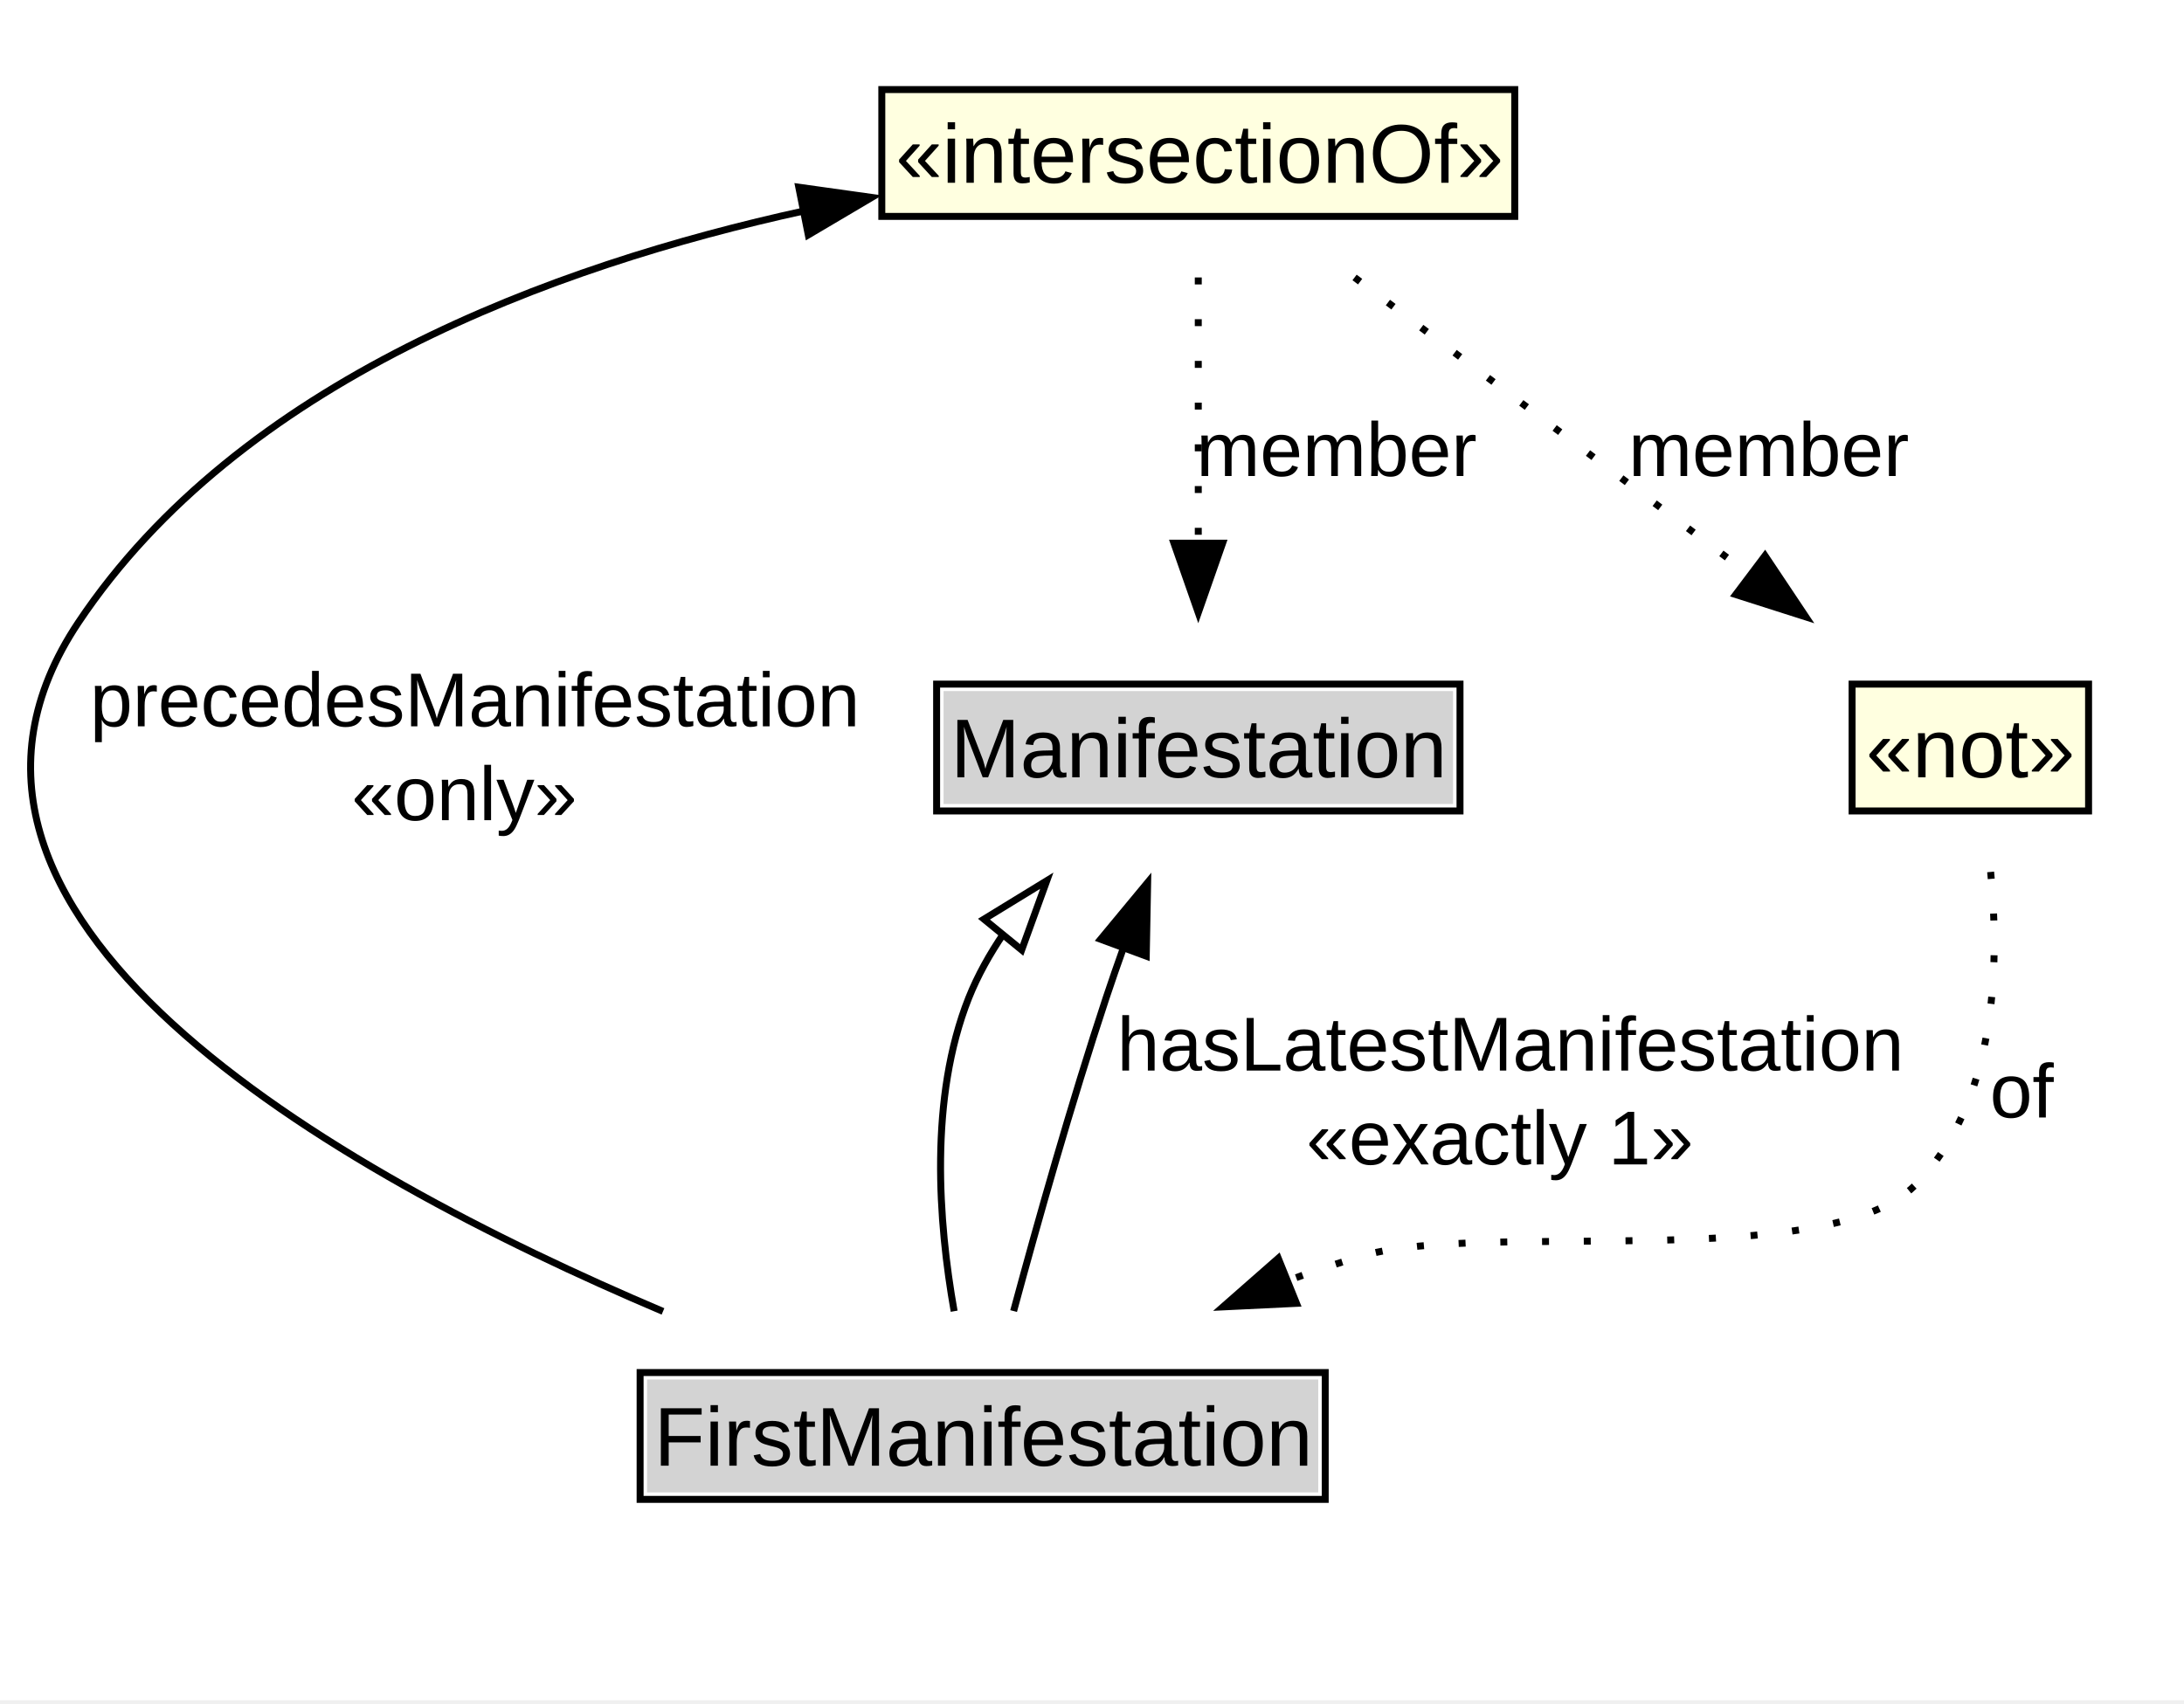
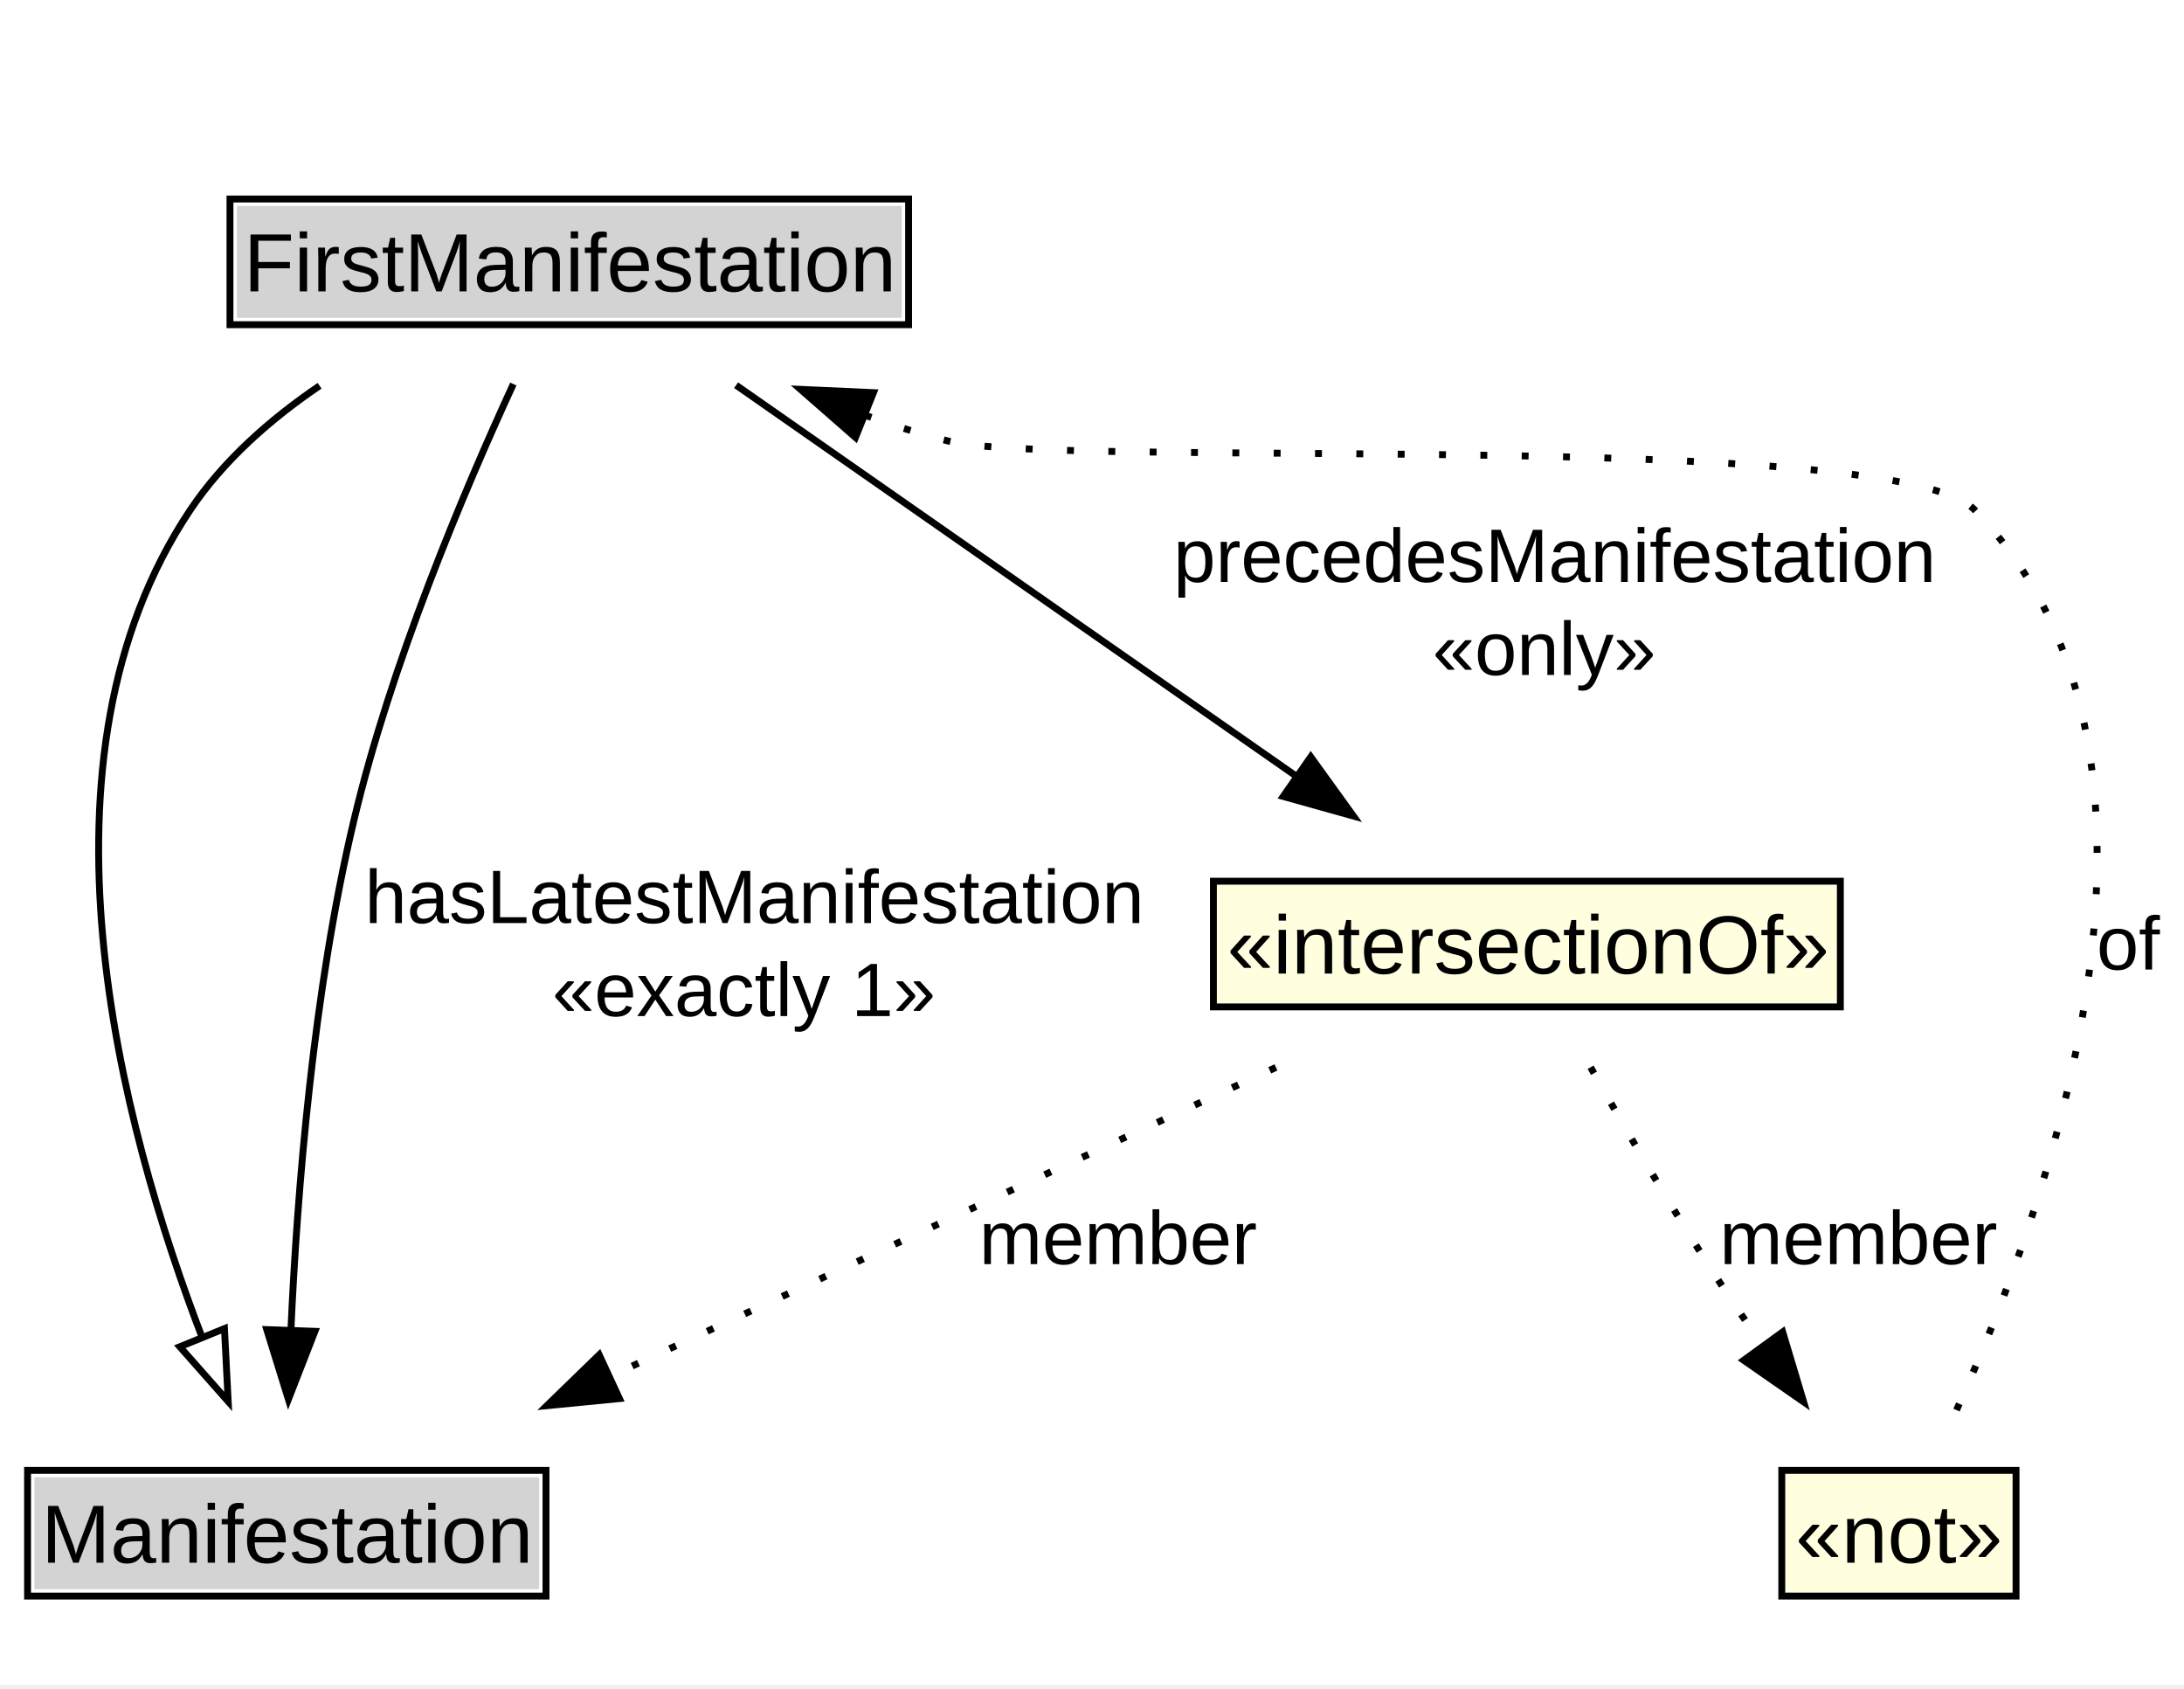
- <svg xmlns="http://www.w3.org/2000/svg" xmlns:xlink="http://www.w3.org/1999/xlink" width="314pt" height="245pt" viewBox="0.00 0.00 314.00 245.00">
+ <svg xmlns="http://www.w3.org/2000/svg" xmlns:xlink="http://www.w3.org/1999/xlink" width="317pt" height="245pt" viewBox="0.00 0.00 317.00 245.00">
  <g id="graph0" class="graph" transform="scale(1 1) rotate(0) translate(4 240.5)">
-     <polygon fill="white" stroke="none" points="-4,4 -4,-240.5 310.28,-240.5 310.28,4 -4,4" />
+     <polygon fill="white" stroke="none" points="-4,4 -4,-240.5 313.4,-240.5 313.4,4 -4,4" />
    <g id="clust2" class="cluster">
</g>
    <g id="node1" class="node">
      <g id="a_node1">
-         <a xlink:href="../FirstManifestation.md" xlink:title="&lt;TABLE&gt;">
-           <polygon fill="lightgray" stroke="none" points="89.03,-25.88 89.03,-42.12 185.53,-42.12 185.53,-25.88 89.03,-25.88" />
-           <text xml:space="preserve" text-anchor="start" x="90.03" y="-29.73" font-family="Arial" font-size="12.00">FirstManifestation</text>
-           <polygon fill="none" stroke="black" points="88.03,-24.88 88.03,-43.12 186.53,-43.12 186.53,-24.88 88.03,-24.88" />
+         <a xlink:href="../FirstManifestation" xlink:title="&lt;TABLE&gt;">
+           <polygon fill="lightgray" stroke="none" points="30.38,-194.38 30.38,-210.62 126.88,-210.62 126.88,-194.38 30.38,-194.38" />
+           <text xml:space="preserve" text-anchor="start" x="31.38" y="-198.22" font-family="Arial" font-size="12.00">FirstManifestation</text>
+           <polygon fill="none" stroke="black" points="29.38,-193.38 29.38,-211.62 127.88,-211.62 127.88,-193.38 29.38,-193.38" />
        </a>
      </g>
    </g>
    <g id="node3" class="node">
      <g id="a_node3">
-         <a xlink:href="../Manifestation.md" xlink:title="&lt;TABLE&gt;">
-           <polygon fill="lightgray" stroke="none" points="131.66,-124.88 131.66,-141.12 204.91,-141.12 204.91,-124.88 131.66,-124.88" />
-           <text xml:space="preserve" text-anchor="start" x="132.66" y="-128.72" font-family="Arial" font-size="12.00">Manifestation</text>
-           <polygon fill="none" stroke="black" points="130.66,-123.88 130.66,-142.12 205.91,-142.12 205.91,-123.88 130.66,-123.88" />
+         <a xlink:href="../Manifestation" xlink:title="&lt;TABLE&gt;">
+           <polygon fill="lightgray" stroke="none" points="1,-9.88 1,-26.12 74.25,-26.12 74.25,-9.88 1,-9.88" />
+           <text xml:space="preserve" text-anchor="start" x="2" y="-13.72" font-family="Arial" font-size="12.00">Manifestation</text>
+           <polygon fill="none" stroke="black" points="0,-8.88 0,-27.12 75.25,-27.12 75.25,-8.88 0,-8.88" />
        </a>
      </g>
    </g>
    <g id="edge1" class="edge">
-       <path fill="none" stroke="black" d="M133.18,-51.94C130.91,-64.77 129.56,-82.59 135.28,-97 136.57,-100.23 138.31,-103.34 140.32,-106.28" />
-       <polygon fill="none" stroke="black" points="137.47,-108.32 146.5,-113.85 142.89,-103.89 137.47,-108.32" />
+       <path fill="none" stroke="black" d="M42.39,-184.52C35.2,-179.64 28.41,-173.65 23.62,-166.5 -0.57,-130.36 13.3,-77.63 25.51,-45.97" />
+       <polygon fill="none" stroke="black" points="28.58,-47.7 29.12,-37.12 22.1,-45.06 28.58,-47.7" />
    </g>
    <g id="edge6" class="edge">
-       <path fill="none" stroke="black" d="M141.73,-51.96C145.11,-64.48 150.03,-81.91 155.03,-97 155.83,-99.4 156.69,-101.89 157.58,-104.37" />
-       <polygon fill="black" stroke="black" points="154.24,-105.43 161,-113.59 160.8,-103 154.24,-105.43" />
-       <text xml:space="preserve" text-anchor="middle" x="213.16" y="-86.55" font-family="Arial" font-size="11.00"> hasLatestManifestation </text>
-       <text xml:space="preserve" text-anchor="middle" x="213.16" y="-73.05" font-family="Arial" font-size="11.00"> «exactly 1»  </text>
+       <path fill="none" stroke="black" d="M70.51,-184.77C63.19,-168.89 52.76,-144.13 47.38,-121.5 41.49,-96.79 39.14,-67.93 38.21,-47.14" />
+       <polygon fill="black" stroke="black" points="41.71,-47.3 37.86,-37.43 34.72,-47.55 41.71,-47.3" />
+       <text xml:space="preserve" text-anchor="middle" x="105.5" y="-106.55" font-family="Arial" font-size="11.00"> hasLatestManifestation </text>
+       <text xml:space="preserve" text-anchor="middle" x="105.5" y="-93.05" font-family="Arial" font-size="11.00"> «exactly 1»  </text>
    </g>
    <g id="node4" class="node">
-       <polygon fill="lightyellow" stroke="none" points="122.78,-209.38 122.78,-227.62 213.78,-227.62 213.78,-209.38 122.78,-209.38" />
-       <text xml:space="preserve" text-anchor="start" x="124.78" y="-214.22" font-family="Arial" font-size="12.00">«intersectionOf»</text>
-       <polygon fill="none" stroke="black" points="122.78,-209.38 122.78,-227.62 213.78,-227.62 213.78,-209.38 122.78,-209.38" />
+       <polygon fill="lightyellow" stroke="none" points="172.12,-94.38 172.12,-112.62 263.12,-112.62 263.12,-94.38 172.12,-94.38" />
+       <text xml:space="preserve" text-anchor="start" x="174.12" y="-99.22" font-family="Arial" font-size="12.00">«intersectionOf»</text>
+       <polygon fill="none" stroke="black" points="172.12,-94.38 172.12,-112.62 263.12,-112.62 263.12,-94.38 172.12,-94.38" />
    </g>
    <g id="edge5" class="edge">
-       <path fill="none" stroke="black" d="M91.32,-51.91C43.46,-72.22 -20.89,-108.89 7.28,-151 30.44,-185.63 75.3,-202.24 111.79,-210.21" />
-       <polygon fill="black" stroke="black" points="110.84,-213.58 121.33,-212.11 112.21,-206.72 110.84,-213.58" />
-       <text xml:space="preserve" text-anchor="middle" x="64.28" y="-136.05" font-family="Arial" font-size="11.00"> precedesManifestation </text>
-       <text xml:space="preserve" text-anchor="middle" x="64.28" y="-122.55" font-family="Arial" font-size="11.00"> «only»  </text>
+       <path fill="none" stroke="black" d="M102.84,-184.6C125.46,-168.82 159.42,-145.12 184.54,-127.59" />
+       <polygon fill="black" stroke="black" points="186.25,-130.66 192.45,-122.07 182.25,-124.92 186.25,-130.66" />
+       <text xml:space="preserve" text-anchor="middle" x="221.66" y="-156.05" font-family="Arial" font-size="11.00"> precedesManifestation </text>
+       <text xml:space="preserve" text-anchor="middle" x="221.66" y="-142.55" font-family="Arial" font-size="11.00"> «only»  </text>
    </g>
    <g id="edge4" class="edge">
-       <path fill="none" stroke="black" stroke-dasharray="1,5" d="M168.28,-200.6C168.28,-189.62 168.28,-175.04 168.28,-162.32" />
-       <polygon fill="black" stroke="black" points="171.78,-162.39 168.28,-152.39 164.78,-162.39 171.78,-162.39" />
-       <text xml:space="preserve" text-anchor="middle" x="188.16" y="-172.05" font-family="Arial" font-size="11.00">member</text>
+       <path fill="none" stroke="black" stroke-dasharray="1,5" d="M181.2,-85.6C153.26,-72.64 114.5,-54.66 84.29,-40.65" />
+       <polygon fill="black" stroke="black" points="85.91,-37.54 75.37,-36.51 82.97,-43.89 85.91,-37.54" />
+       <text xml:space="preserve" text-anchor="middle" x="158.28" y="-57.05" font-family="Arial" font-size="11.00">member</text>
    </g>
    <g id="node5" class="node">
-       <polygon fill="lightyellow" stroke="none" points="262.28,-123.88 262.28,-142.12 296.28,-142.12 296.28,-123.88 262.28,-123.88" />
-       <text xml:space="preserve" text-anchor="start" x="264.28" y="-128.72" font-family="Arial" font-size="12.00">«not»</text>
-       <polygon fill="none" stroke="black" points="262.28,-123.88 262.28,-142.12 296.28,-142.12 296.28,-123.88 262.28,-123.88" />
+       <polygon fill="lightyellow" stroke="none" points="254.62,-8.88 254.62,-27.12 288.62,-27.12 288.62,-8.88 254.62,-8.88" />
+       <text xml:space="preserve" text-anchor="start" x="256.62" y="-13.72" font-family="Arial" font-size="12.00">«not»</text>
+       <polygon fill="none" stroke="black" points="254.62,-8.88 254.62,-27.12 288.62,-27.12 288.62,-8.88 254.62,-8.88" />
    </g>
    <g id="edge3" class="edge">
-       <path fill="none" stroke="black" stroke-dasharray="1,5" d="M190.75,-200.6C207.14,-188.27 229.59,-171.38 247.78,-157.69" />
-       <polygon fill="black" stroke="black" points="249.76,-160.59 255.64,-151.78 245.55,-155 249.76,-160.59" />
-       <text xml:space="preserve" text-anchor="middle" x="250.3" y="-172.05" font-family="Arial" font-size="11.00">member</text>
+       <path fill="none" stroke="black" stroke-dasharray="1,5" d="M226.87,-85.62C232.19,-76.17 239.14,-64.26 245.88,-54 247.8,-51.07 249.88,-48.05 251.98,-45.06" />
+       <polygon fill="black" stroke="black" points="254.75,-47.21 257.79,-37.06 249.09,-43.1 254.75,-47.21" />
+       <text xml:space="preserve" text-anchor="middle" x="265.75" y="-57.05" font-family="Arial" font-size="11.00">member</text>
    </g>
    <g id="edge2" class="edge">
-       <path fill="none" stroke="black" stroke-dasharray="1,5" d="M282.2,-115.11C283.58,-101.07 282.88,-81.57 271.28,-70 258.75,-57.5 209.31,-64.83 192.28,-60 188.54,-58.94 184.72,-57.66 180.93,-56.25" />
-       <polygon fill="black" stroke="black" points="182.4,-53.07 171.82,-52.56 179.78,-59.55 182.4,-53.07" />
-       <text xml:space="preserve" text-anchor="middle" x="286.67" y="-79.8" font-family="Arial" font-size="11.00">of</text>
+       <path fill="none" stroke="black" stroke-dasharray="1,5" d="M279.98,-35.87C293.79,-66.46 316.66,-131.19 282.62,-166.5 271.11,-178.45 149.71,-172.45 133.62,-176.5 129.57,-177.52 125.45,-178.83 121.38,-180.31" />
+       <polygon fill="black" stroke="black" points="120.17,-177.02 112.19,-184 122.78,-183.52 120.17,-177.02" />
+       <text xml:space="preserve" text-anchor="middle" x="304.9" y="-99.8" font-family="Arial" font-size="11.00">of</text>
    </g>
  </g>
</svg>
